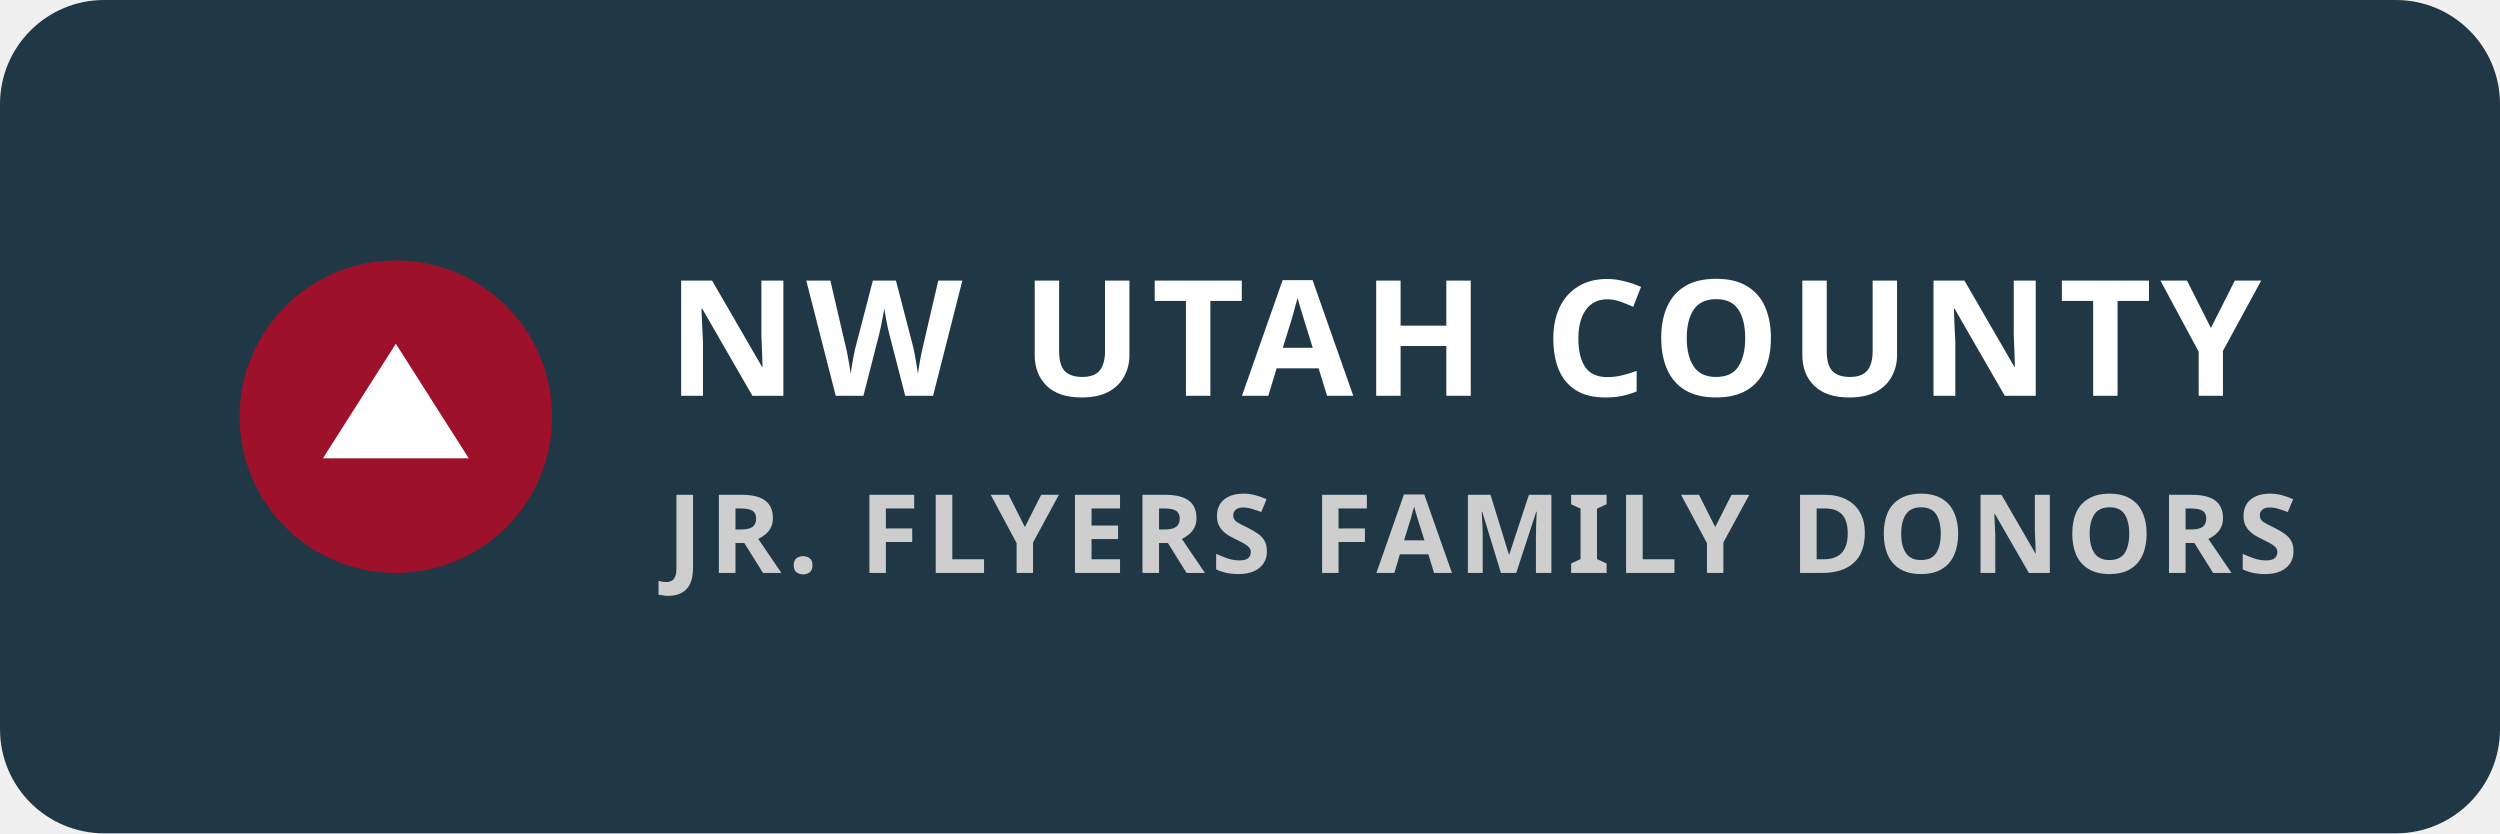
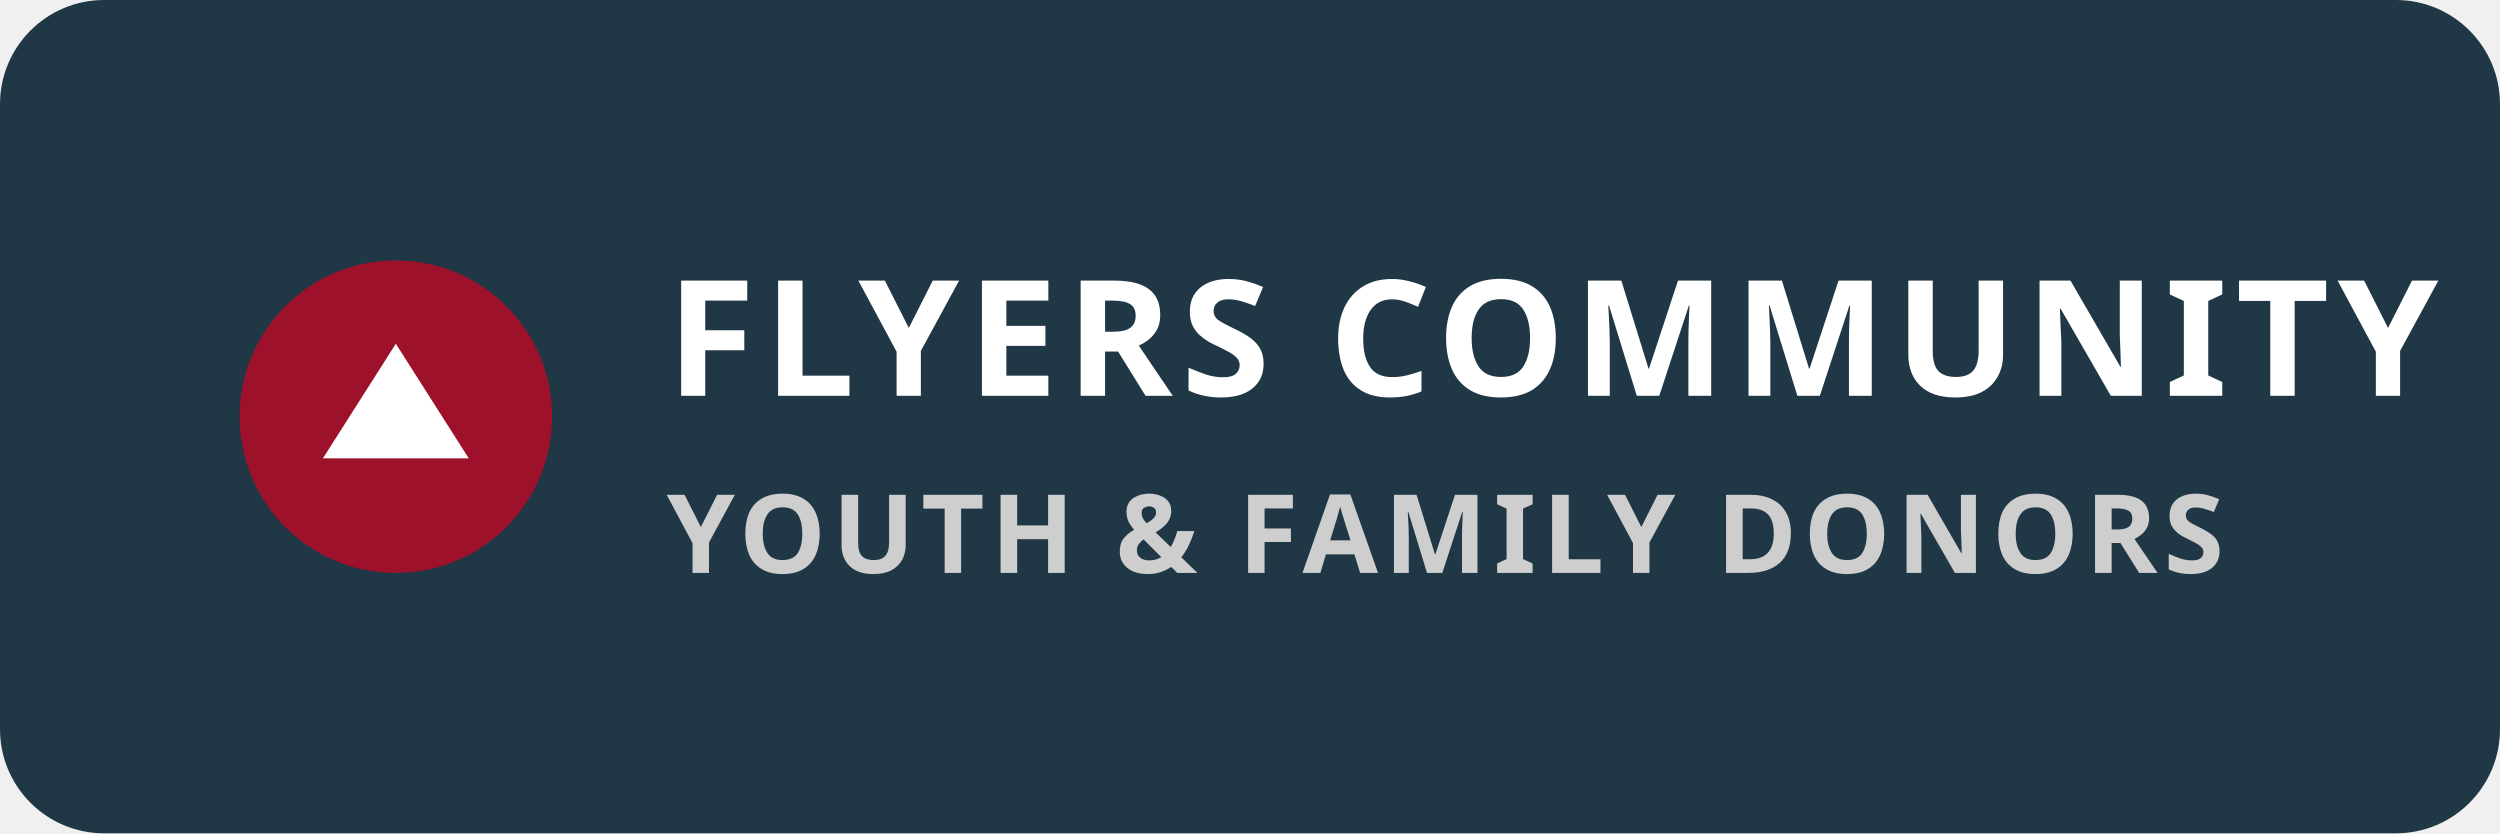
- <svg xmlns="http://www.w3.org/2000/svg" viewBox="0 0 240 80" width="240" height="80" role="img" aria-label="Eagle Mountain and Lehi Community Families">
+ <svg xmlns="http://www.w3.org/2000/svg" viewBox="0 0 240 80" width="240" height="80" role="img" aria-label="Flyers Community Family Donors">
  <rect width="240" height="80" rx="10" fill="#203746" />
  <circle cx="38" cy="40" r="15" fill="#9D112A" />
  <path d="M31 44 L38 33 L45 44 Z" fill="#FFFFFF" />
-   <text x="64" y="38" fill="#FFFFFF" font-family="'Barlow Condensed', system-ui, sans-serif" font-size="15.5" font-weight="800" letter-spacing="0.8">NW UTAH COUNTY</text>
-   <text x="64" y="55" fill="#CECECE" font-family="system-ui, sans-serif" font-size="10.5" font-weight="600" letter-spacing="0.6">JR. FLYERS FAMILY DONORS</text>
+   <text x="64" y="38" fill="#FFFFFF" font-family="'Barlow Condensed', system-ui, sans-serif" font-size="15.5" font-weight="800" letter-spacing="0.8">FLYERS COMMUNITY</text>
+   <text x="64" y="55" fill="#CECECE" font-family="system-ui, sans-serif" font-size="10.5" font-weight="600" letter-spacing="0.6">YOUTH &amp; FAMILY DONORS</text>
</svg>
